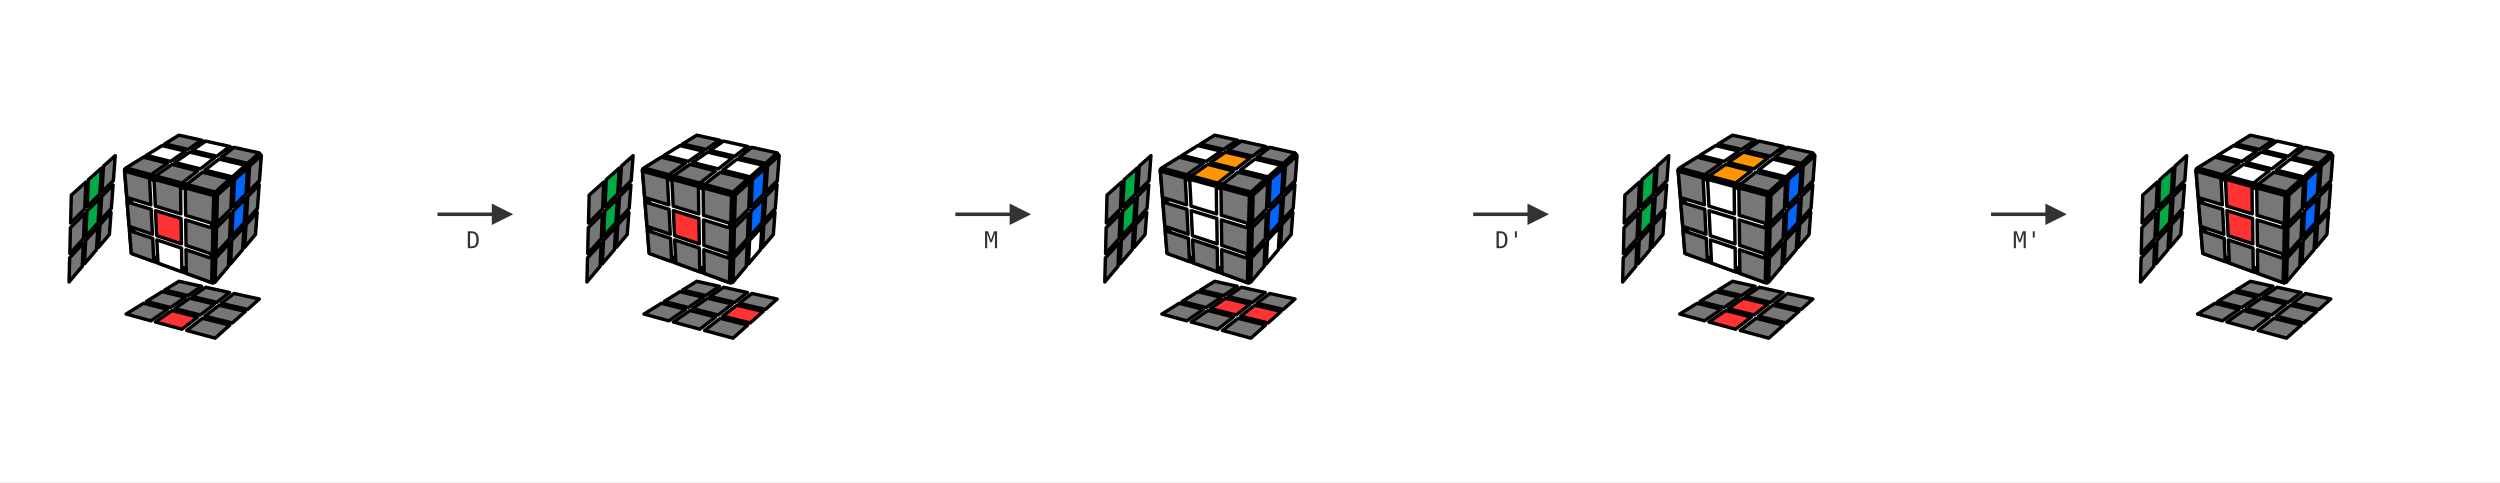
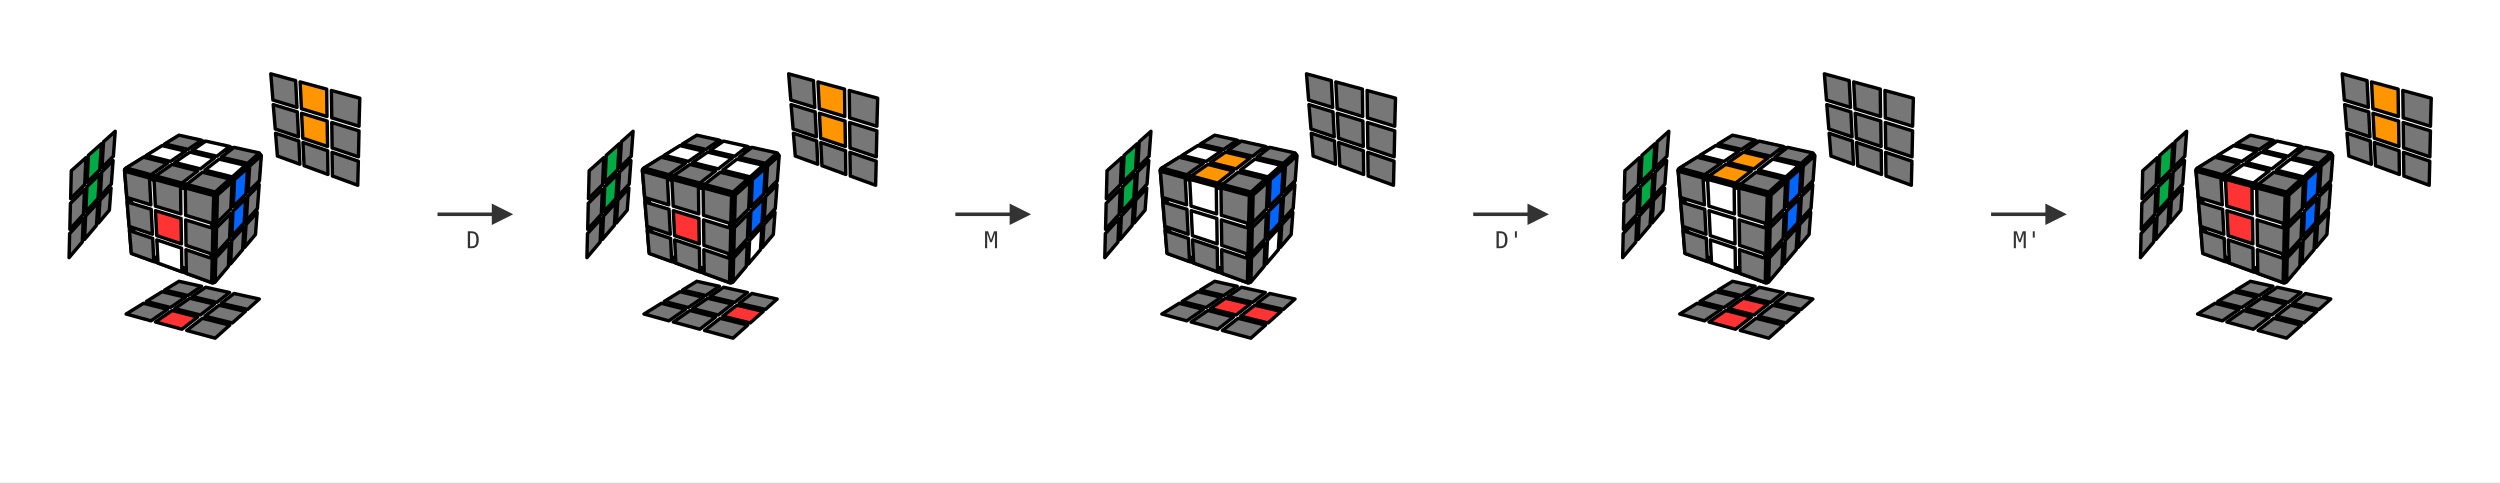
<svg xmlns="http://www.w3.org/2000/svg" width="1400" height="270" viewBox="0 0 1400 270">
  <rect fill="#FFFFFF" x="0" y="0" width="1400" height="270" />
  <defs>
    <marker id="arrow" viewBox="0 0 10 10" refX="8" refY="5" markerWidth="6" markerHeight="6" orient="auto-start-reverse">
      <path d="M 0 0 L 10 5 L 0 10 z" fill="#333333" />
    </marker>
  </defs>
  <g transform="translate(109.0909,114.5455) scale(54.54545)" style="stroke:#000000;stroke-width:0.035;stroke-linejoin:round;stroke-linecap:round">
    <polygon fill="none" stroke="#000000" stroke-width="0.08" points="0.207,-0.103 0.654,-0.502 0.594,0.297 0.185,0.781" />
    <polygon fill="none" stroke="#000000" stroke-width="0.08" points="-0.161,-0.682 0.654,-0.502 0.207,-0.103 -0.699,-0.35" />
    <polygon fill="none" stroke="#000000" stroke-width="0.08" points="-0.699,-0.35 0.207,-0.103 0.185,0.781 -0.63,0.484" />
    <polygon fill="#777777" stroke="#000000" points="0.232,-0.097 0.382,-0.231 0.37,0.045 0.225,0.19" />
    <polygon fill="#0066FF" stroke="#000000" points="0.407,-0.255 0.541,-0.374 0.525,-0.108 0.395,0.022" />
    <polygon fill="#777777" stroke="#000000" points="0.563,-0.395 0.683,-0.502 0.664,-0.246 0.547,-0.129" />
    <polygon fill="#777777" stroke="#000000" points="0.223,0.238 0.368,0.093 0.357,0.35 0.217,0.504" />
    <polygon fill="#0066FF" stroke="#000000" points="0.392,0.068 0.522,-0.061 0.507,0.187 0.381,0.325" />
    <polygon fill="#777777" stroke="#000000" points="0.544,-0.084 0.661,-0.201 0.643,0.04 0.529,0.165" />
    <polygon fill="#777777" stroke="#000000" points="0.215,0.548 0.355,0.395 0.345,0.634 0.209,0.795" />
    <polygon fill="#777777" stroke="#000000" points="0.379,0.368 0.505,0.23 0.491,0.463 0.368,0.608" />
    <polygon fill="#777777" stroke="#000000" points="0.526,0.206 0.64,0.081 0.623,0.307 0.512,0.439" />
    <polygon fill="#777777" stroke="#000000" points="-0.163,-0.712 0.069,-0.661 -0.07,-0.566 -0.309,-0.622" />
    <polygon fill="#FFFFFF" stroke="#000000" points="0.112,-0.651 0.357,-0.597 0.227,-0.496 -0.027,-0.556" />
    <polygon fill="#777777" stroke="#000000" points="0.403,-0.587 0.662,-0.53 0.542,-0.423 0.272,-0.486" />
    <polygon fill="#FFFFFF" stroke="#000000" points="-0.336,-0.605 -0.096,-0.548 -0.25,-0.443 -0.497,-0.505" />
    <polygon fill="#FFFFFF" stroke="#000000" points="-0.052,-0.538 0.202,-0.478 0.057,-0.366 -0.206,-0.432" />
    <polygon fill="#FFFFFF" stroke="#000000" points="0.249,-0.466 0.519,-0.403 0.385,-0.284 0.104,-0.354" />
    <polygon fill="#777777" stroke="#000000" points="-0.527,-0.486 -0.279,-0.424 -0.45,-0.306 -0.705,-0.376" />
    <polygon fill="#777777" stroke="#000000" points="-0.233,-0.412 0.03,-0.345 -0.132,-0.22 -0.404,-0.294" />
    <polygon fill="#777777" stroke="#000000" points="0.078,-0.332 0.359,-0.262 0.209,-0.128 -0.083,-0.207" />
    <polygon fill="#777777" stroke="#000000" points="-0.72,-0.342 -0.465,-0.272 -0.451,0.003 -0.698,-0.073" />
    <polygon fill="#777777" stroke="#000000" points="-0.419,-0.259 -0.146,-0.185 -0.143,0.096 -0.405,0.016" />
    <polygon fill="#777777" stroke="#000000" points="-0.098,-0.171 0.194,-0.092 0.186,0.196 -0.094,0.11" />
    <polygon fill="#777777" stroke="#000000" points="-0.695,-0.026 -0.448,0.049 -0.435,0.305 -0.674,0.224" />
    <polygon fill="#FF3333" stroke="#000000" points="-0.404,0.063 -0.141,0.143 -0.137,0.404 -0.391,0.319" />
    <polygon fill="#777777" stroke="#000000" points="-0.094,0.158 0.186,0.244 0.18,0.51 -0.09,0.419" />
    <polygon fill="#777777" stroke="#000000" points="-0.671,0.268 -0.432,0.348 -0.421,0.586 -0.652,0.502" />
    <polygon fill="#FFFFFF" stroke="#000000" points="-0.39,0.363 -0.136,0.448 -0.133,0.691 -0.378,0.601" />
    <polygon fill="#777777" stroke="#000000" points="-0.091,0.464 0.179,0.555 0.173,0.802 -0.087,0.707" />
-     <polygon fill="#777777" stroke="#000000" points="-1.268,-0.097 -1.118,-0.231 -1.13,0.045 -1.275,0.19" />
-     <polygon fill="#00AA44" stroke="#000000" points="-1.093,-0.255 -0.959,-0.374 -0.975,-0.108 -1.105,0.022" />
-     <polygon fill="#777777" stroke="#000000" points="-0.937,-0.395 -0.817,-0.502 -0.836,-0.246 -0.953,-0.129" />
-     <polygon fill="#777777" stroke="#000000" points="-1.277,0.238 -1.132,0.093 -1.143,0.35 -1.283,0.504" />
-     <polygon fill="#00AA44" stroke="#000000" points="-1.108,0.068 -0.978,-0.061 -0.993,0.187 -1.119,0.325" />
-     <polygon fill="#777777" stroke="#000000" points="-0.956,-0.084 -0.839,-0.201 -0.857,0.04 -0.971,0.165" />
-     <polygon fill="#777777" stroke="#000000" points="-1.285,0.548 -1.145,0.395 -1.155,0.634 -1.291,0.795" />
-     <polygon fill="#777777" stroke="#000000" points="-1.121,0.368 -0.995,0.23 -1.009,0.463 -1.132,0.608" />
-     <polygon fill="#777777" stroke="#000000" points="-0.974,0.206 -0.86,0.081 -0.877,0.307 -0.988,0.439" />
+     <polygon fill="#777777" stroke="#000000" points="-1.268,-0.347 -1.118,-0.481 -1.13,-0.205 -1.275,-0.06" />
+     <polygon fill="#00AA44" stroke="#000000" points="-1.093,-0.505 -0.959,-0.624 -0.975,-0.358 -1.105,-0.228" />
+     <polygon fill="#777777" stroke="#000000" points="-0.937,-0.645 -0.817,-0.752 -0.836,-0.496 -0.953,-0.379" />
+     <polygon fill="#777777" stroke="#000000" points="-1.277,-0.012 -1.132,-0.157 -1.143,0.1 -1.283,0.254" />
+     <polygon fill="#00AA44" stroke="#000000" points="-1.108,-0.182 -0.978,-0.311 -0.993,-0.063 -1.119,0.075" />
+     <polygon fill="#777777" stroke="#000000" points="-0.956,-0.334 -0.839,-0.451 -0.857,-0.21 -0.971,-0.085" />
+     <polygon fill="#777777" stroke="#000000" points="-1.285,0.298 -1.145,0.145 -1.155,0.384 -1.291,0.545" />
+     <polygon fill="#777777" stroke="#000000" points="-1.121,0.118 -0.995,-0.02 -1.009,0.213 -1.132,0.358" />
+     <polygon fill="#777777" stroke="#000000" points="-0.974,-0.044 -0.86,-0.169 -0.877,0.057 -0.988,0.189" />
    <polygon fill="#777777" stroke="#000000" points="-0.163,0.788 0.069,0.839 -0.07,0.934 -0.309,0.878" />
    <polygon fill="#777777" stroke="#000000" points="0.112,0.849 0.357,0.903 0.227,1.004 -0.027,0.944" />
    <polygon fill="#777777" stroke="#000000" points="0.403,0.913 0.662,0.97 0.542,1.077 0.272,1.014" />
    <polygon fill="#777777" stroke="#000000" points="-0.336,0.895 -0.096,0.952 -0.25,1.057 -0.497,0.995" />
    <polygon fill="#777777" stroke="#000000" points="-0.052,0.962 0.202,1.022 0.057,1.134 -0.206,1.068" />
    <polygon fill="#777777" stroke="#000000" points="0.249,1.034 0.519,1.097 0.385,1.216 0.104,1.146" />
    <polygon fill="#777777" stroke="#000000" points="-0.527,1.014 -0.279,1.076 -0.45,1.194 -0.705,1.124" />
    <polygon fill="#FF3333" stroke="#000000" points="-0.233,1.088 0.03,1.155 -0.132,1.28 -0.404,1.206" />
    <polygon fill="#777777" stroke="#000000" points="0.078,1.168 0.359,1.238 0.209,1.372 -0.083,1.293" />
+     <polygon fill="#777777" stroke="#000000" points="0.78,-1.342 1.035,-1.272 1.049,-0.997 0.802,-1.073" />
+     <polygon fill="#FF9500" stroke="#000000" points="1.081,-1.259 1.354,-1.185 1.357,-0.904 1.095,-0.984" />
+     <polygon fill="#777777" stroke="#000000" points="1.402,-1.171 1.694,-1.092 1.686,-0.804 1.406,-0.89" />
+     <polygon fill="#777777" stroke="#000000" points="0.805,-1.026 1.052,-0.951 1.065,-0.695 0.826,-0.776" />
+     <polygon fill="#FF9500" stroke="#000000" points="1.096,-0.937 1.359,-0.857 1.363,-0.596 1.109,-0.681" />
+     <polygon fill="#777777" stroke="#000000" points="1.406,-0.842 1.686,-0.756 1.68,-0.49 1.41,-0.581" />
+     <polygon fill="#777777" stroke="#000000" points="0.829,-0.732 1.068,-0.652 1.079,-0.414 0.848,-0.498" />
+     <polygon fill="#777777" stroke="#000000" points="1.11,-0.637 1.364,-0.552 1.367,-0.309 1.122,-0.399" />
+     <polygon fill="#777777" stroke="#000000" points="1.409,-0.536 1.679,-0.445 1.673,-0.198 1.413,-0.293" />
  </g>
  <line x1="245" y1="120.0" x2="285" y2="120.0" stroke="#333333" stroke-width="2" marker-end="url(#arrow)" />
  <text x="265.0" y="139.0" text-anchor="middle" font-family="monospace" font-size="13" fill="#333333">D</text>
  <g transform="translate(399.0909,114.5455) scale(54.54545)" style="stroke:#000000;stroke-width:0.035;stroke-linejoin:round;stroke-linecap:round">
    <polygon fill="none" stroke="#000000" stroke-width="0.08" points="0.207,-0.103 0.654,-0.502 0.594,0.297 0.185,0.781" />
    <polygon fill="none" stroke="#000000" stroke-width="0.08" points="-0.161,-0.682 0.654,-0.502 0.207,-0.103 -0.699,-0.35" />
    <polygon fill="none" stroke="#000000" stroke-width="0.08" points="-0.699,-0.35 0.207,-0.103 0.185,0.781 -0.63,0.484" />
    <polygon fill="#777777" stroke="#000000" points="0.232,-0.097 0.382,-0.231 0.37,0.045 0.225,0.19" />
    <polygon fill="#0066FF" stroke="#000000" points="0.407,-0.255 0.541,-0.374 0.525,-0.108 0.395,0.022" />
    <polygon fill="#777777" stroke="#000000" points="0.563,-0.395 0.683,-0.502 0.664,-0.246 0.547,-0.129" />
    <polygon fill="#777777" stroke="#000000" points="0.223,0.238 0.368,0.093 0.357,0.35 0.217,0.504" />
    <polygon fill="#0066FF" stroke="#000000" points="0.392,0.068 0.522,-0.061 0.507,0.187 0.381,0.325" />
    <polygon fill="#777777" stroke="#000000" points="0.544,-0.084 0.661,-0.201 0.643,0.04 0.529,0.165" />
    <polygon fill="#777777" stroke="#000000" points="0.215,0.548 0.355,0.395 0.345,0.634 0.209,0.795" />
    <polygon fill="#FFFFFF" stroke="#000000" points="0.379,0.368 0.505,0.23 0.491,0.463 0.368,0.608" />
    <polygon fill="#777777" stroke="#000000" points="0.526,0.206 0.64,0.081 0.623,0.307 0.512,0.439" />
    <polygon fill="#777777" stroke="#000000" points="-0.163,-0.712 0.069,-0.661 -0.07,-0.566 -0.309,-0.622" />
    <polygon fill="#FFFFFF" stroke="#000000" points="0.112,-0.651 0.357,-0.597 0.227,-0.496 -0.027,-0.556" />
    <polygon fill="#777777" stroke="#000000" points="0.403,-0.587 0.662,-0.53 0.542,-0.423 0.272,-0.486" />
    <polygon fill="#FFFFFF" stroke="#000000" points="-0.336,-0.605 -0.096,-0.548 -0.25,-0.443 -0.497,-0.505" />
    <polygon fill="#FFFFFF" stroke="#000000" points="-0.052,-0.538 0.202,-0.478 0.057,-0.366 -0.206,-0.432" />
    <polygon fill="#FFFFFF" stroke="#000000" points="0.249,-0.466 0.519,-0.403 0.385,-0.284 0.104,-0.354" />
    <polygon fill="#777777" stroke="#000000" points="-0.527,-0.486 -0.279,-0.424 -0.45,-0.306 -0.705,-0.376" />
    <polygon fill="#777777" stroke="#000000" points="-0.233,-0.412 0.03,-0.345 -0.132,-0.22 -0.404,-0.294" />
    <polygon fill="#777777" stroke="#000000" points="0.078,-0.332 0.359,-0.262 0.209,-0.128 -0.083,-0.207" />
    <polygon fill="#777777" stroke="#000000" points="-0.72,-0.342 -0.465,-0.272 -0.451,0.003 -0.698,-0.073" />
    <polygon fill="#777777" stroke="#000000" points="-0.419,-0.259 -0.146,-0.185 -0.143,0.096 -0.405,0.016" />
    <polygon fill="#777777" stroke="#000000" points="-0.098,-0.171 0.194,-0.092 0.186,0.196 -0.094,0.11" />
    <polygon fill="#777777" stroke="#000000" points="-0.695,-0.026 -0.448,0.049 -0.435,0.305 -0.674,0.224" />
    <polygon fill="#FF3333" stroke="#000000" points="-0.404,0.063 -0.141,0.143 -0.137,0.404 -0.391,0.319" />
    <polygon fill="#777777" stroke="#000000" points="-0.094,0.158 0.186,0.244 0.18,0.51 -0.09,0.419" />
    <polygon fill="#777777" stroke="#000000" points="-0.671,0.268 -0.432,0.348 -0.421,0.586 -0.652,0.502" />
    <polygon fill="#777777" stroke="#000000" points="-0.39,0.363 -0.136,0.448 -0.133,0.691 -0.378,0.601" />
    <polygon fill="#777777" stroke="#000000" points="-0.091,0.464 0.179,0.555 0.173,0.802 -0.087,0.707" />
-     <polygon fill="#777777" stroke="#000000" points="-1.268,-0.097 -1.118,-0.231 -1.13,0.045 -1.275,0.19" />
-     <polygon fill="#00AA44" stroke="#000000" points="-1.093,-0.255 -0.959,-0.374 -0.975,-0.108 -1.105,0.022" />
-     <polygon fill="#777777" stroke="#000000" points="-0.937,-0.395 -0.817,-0.502 -0.836,-0.246 -0.953,-0.129" />
-     <polygon fill="#777777" stroke="#000000" points="-1.277,0.238 -1.132,0.093 -1.143,0.35 -1.283,0.504" />
-     <polygon fill="#00AA44" stroke="#000000" points="-1.108,0.068 -0.978,-0.061 -0.993,0.187 -1.119,0.325" />
-     <polygon fill="#777777" stroke="#000000" points="-0.956,-0.084 -0.839,-0.201 -0.857,0.04 -0.971,0.165" />
-     <polygon fill="#777777" stroke="#000000" points="-1.285,0.548 -1.145,0.395 -1.155,0.634 -1.291,0.795" />
-     <polygon fill="#777777" stroke="#000000" points="-1.121,0.368 -0.995,0.23 -1.009,0.463 -1.132,0.608" />
-     <polygon fill="#777777" stroke="#000000" points="-0.974,0.206 -0.86,0.081 -0.877,0.307 -0.988,0.439" />
+     <polygon fill="#777777" stroke="#000000" points="-1.268,-0.347 -1.118,-0.481 -1.13,-0.205 -1.275,-0.06" />
+     <polygon fill="#00AA44" stroke="#000000" points="-1.093,-0.505 -0.959,-0.624 -0.975,-0.358 -1.105,-0.228" />
+     <polygon fill="#777777" stroke="#000000" points="-0.937,-0.645 -0.817,-0.752 -0.836,-0.496 -0.953,-0.379" />
+     <polygon fill="#777777" stroke="#000000" points="-1.277,-0.012 -1.132,-0.157 -1.143,0.1 -1.283,0.254" />
+     <polygon fill="#00AA44" stroke="#000000" points="-1.108,-0.182 -0.978,-0.311 -0.993,-0.063 -1.119,0.075" />
+     <polygon fill="#777777" stroke="#000000" points="-0.956,-0.334 -0.839,-0.451 -0.857,-0.21 -0.971,-0.085" />
+     <polygon fill="#777777" stroke="#000000" points="-1.285,0.298 -1.145,0.145 -1.155,0.384 -1.291,0.545" />
+     <polygon fill="#777777" stroke="#000000" points="-1.121,0.118 -0.995,-0.02 -1.009,0.213 -1.132,0.358" />
+     <polygon fill="#777777" stroke="#000000" points="-0.974,-0.044 -0.86,-0.169 -0.877,0.057 -0.988,0.189" />
    <polygon fill="#777777" stroke="#000000" points="-0.163,0.788 0.069,0.839 -0.07,0.934 -0.309,0.878" />
    <polygon fill="#777777" stroke="#000000" points="0.112,0.849 0.357,0.903 0.227,1.004 -0.027,0.944" />
    <polygon fill="#777777" stroke="#000000" points="0.403,0.913 0.662,0.97 0.542,1.077 0.272,1.014" />
    <polygon fill="#777777" stroke="#000000" points="-0.336,0.895 -0.096,0.952 -0.25,1.057 -0.497,0.995" />
    <polygon fill="#777777" stroke="#000000" points="-0.052,0.962 0.202,1.022 0.057,1.134 -0.206,1.068" />
    <polygon fill="#FF3333" stroke="#000000" points="0.249,1.034 0.519,1.097 0.385,1.216 0.104,1.146" />
    <polygon fill="#777777" stroke="#000000" points="-0.527,1.014 -0.279,1.076 -0.45,1.194 -0.705,1.124" />
    <polygon fill="#777777" stroke="#000000" points="-0.233,1.088 0.03,1.155 -0.132,1.28 -0.404,1.206" />
    <polygon fill="#777777" stroke="#000000" points="0.078,1.168 0.359,1.238 0.209,1.372 -0.083,1.293" />
+     <polygon fill="#777777" stroke="#000000" points="0.78,-1.342 1.035,-1.272 1.049,-0.997 0.802,-1.073" />
+     <polygon fill="#FF9500" stroke="#000000" points="1.081,-1.259 1.354,-1.185 1.357,-0.904 1.095,-0.984" />
+     <polygon fill="#777777" stroke="#000000" points="1.402,-1.171 1.694,-1.092 1.686,-0.804 1.406,-0.89" />
+     <polygon fill="#777777" stroke="#000000" points="0.805,-1.026 1.052,-0.951 1.065,-0.695 0.826,-0.776" />
+     <polygon fill="#FF9500" stroke="#000000" points="1.096,-0.937 1.359,-0.857 1.363,-0.596 1.109,-0.681" />
+     <polygon fill="#777777" stroke="#000000" points="1.406,-0.842 1.686,-0.756 1.68,-0.49 1.41,-0.581" />
+     <polygon fill="#777777" stroke="#000000" points="0.829,-0.732 1.068,-0.652 1.079,-0.414 0.848,-0.498" />
+     <polygon fill="#777777" stroke="#000000" points="1.11,-0.637 1.364,-0.552 1.367,-0.309 1.122,-0.399" />
+     <polygon fill="#777777" stroke="#000000" points="1.409,-0.536 1.679,-0.445 1.673,-0.198 1.413,-0.293" />
  </g>
  <line x1="535" y1="120.0" x2="575" y2="120.0" stroke="#333333" stroke-width="2" marker-end="url(#arrow)" />
  <text x="555.0" y="139.0" text-anchor="middle" font-family="monospace" font-size="13" fill="#333333">M</text>
  <g transform="translate(689.0909,114.5455) scale(54.54545)" style="stroke:#000000;stroke-width:0.035;stroke-linejoin:round;stroke-linecap:round">
    <polygon fill="none" stroke="#000000" stroke-width="0.08" points="0.207,-0.103 0.654,-0.502 0.594,0.297 0.185,0.781" />
    <polygon fill="none" stroke="#000000" stroke-width="0.08" points="-0.161,-0.682 0.654,-0.502 0.207,-0.103 -0.699,-0.35" />
    <polygon fill="none" stroke="#000000" stroke-width="0.08" points="-0.699,-0.35 0.207,-0.103 0.185,0.781 -0.63,0.484" />
    <polygon fill="#777777" stroke="#000000" points="0.232,-0.097 0.382,-0.231 0.37,0.045 0.225,0.19" />
    <polygon fill="#0066FF" stroke="#000000" points="0.407,-0.255 0.541,-0.374 0.525,-0.108 0.395,0.022" />
    <polygon fill="#777777" stroke="#000000" points="0.563,-0.395 0.683,-0.502 0.664,-0.246 0.547,-0.129" />
    <polygon fill="#777777" stroke="#000000" points="0.223,0.238 0.368,0.093 0.357,0.35 0.217,0.504" />
    <polygon fill="#0066FF" stroke="#000000" points="0.392,0.068 0.522,-0.061 0.507,0.187 0.381,0.325" />
    <polygon fill="#777777" stroke="#000000" points="0.544,-0.084 0.661,-0.201 0.643,0.04 0.529,0.165" />
    <polygon fill="#777777" stroke="#000000" points="0.215,0.548 0.355,0.395 0.345,0.634 0.209,0.795" />
    <polygon fill="#FFFFFF" stroke="#000000" points="0.379,0.368 0.505,0.23 0.491,0.463 0.368,0.608" />
    <polygon fill="#777777" stroke="#000000" points="0.526,0.206 0.64,0.081 0.623,0.307 0.512,0.439" />
    <polygon fill="#777777" stroke="#000000" points="-0.163,-0.712 0.069,-0.661 -0.07,-0.566 -0.309,-0.622" />
    <polygon fill="#777777" stroke="#000000" points="0.112,-0.651 0.357,-0.597 0.227,-0.496 -0.027,-0.556" />
    <polygon fill="#777777" stroke="#000000" points="0.403,-0.587 0.662,-0.53 0.542,-0.423 0.272,-0.486" />
    <polygon fill="#FFFFFF" stroke="#000000" points="-0.336,-0.605 -0.096,-0.548 -0.25,-0.443 -0.497,-0.505" />
    <polygon fill="#FF9500" stroke="#000000" points="-0.052,-0.538 0.202,-0.478 0.057,-0.366 -0.206,-0.432" />
    <polygon fill="#FFFFFF" stroke="#000000" points="0.249,-0.466 0.519,-0.403 0.385,-0.284 0.104,-0.354" />
    <polygon fill="#777777" stroke="#000000" points="-0.527,-0.486 -0.279,-0.424 -0.45,-0.306 -0.705,-0.376" />
    <polygon fill="#FF9500" stroke="#000000" points="-0.233,-0.412 0.03,-0.345 -0.132,-0.22 -0.404,-0.294" />
    <polygon fill="#777777" stroke="#000000" points="0.078,-0.332 0.359,-0.262 0.209,-0.128 -0.083,-0.207" />
    <polygon fill="#777777" stroke="#000000" points="-0.72,-0.342 -0.465,-0.272 -0.451,0.003 -0.698,-0.073" />
    <polygon fill="#FFFFFF" stroke="#000000" points="-0.419,-0.259 -0.146,-0.185 -0.143,0.096 -0.405,0.016" />
    <polygon fill="#777777" stroke="#000000" points="-0.098,-0.171 0.194,-0.092 0.186,0.196 -0.094,0.11" />
    <polygon fill="#777777" stroke="#000000" points="-0.695,-0.026 -0.448,0.049 -0.435,0.305 -0.674,0.224" />
    <polygon fill="#FFFFFF" stroke="#000000" points="-0.404,0.063 -0.141,0.143 -0.137,0.404 -0.391,0.319" />
    <polygon fill="#777777" stroke="#000000" points="-0.094,0.158 0.186,0.244 0.18,0.51 -0.09,0.419" />
    <polygon fill="#777777" stroke="#000000" points="-0.671,0.268 -0.432,0.348 -0.421,0.586 -0.652,0.502" />
    <polygon fill="#777777" stroke="#000000" points="-0.39,0.363 -0.136,0.448 -0.133,0.691 -0.378,0.601" />
    <polygon fill="#777777" stroke="#000000" points="-0.091,0.464 0.179,0.555 0.173,0.802 -0.087,0.707" />
-     <polygon fill="#777777" stroke="#000000" points="-1.268,-0.097 -1.118,-0.231 -1.13,0.045 -1.275,0.19" />
-     <polygon fill="#00AA44" stroke="#000000" points="-1.093,-0.255 -0.959,-0.374 -0.975,-0.108 -1.105,0.022" />
-     <polygon fill="#777777" stroke="#000000" points="-0.937,-0.395 -0.817,-0.502 -0.836,-0.246 -0.953,-0.129" />
-     <polygon fill="#777777" stroke="#000000" points="-1.277,0.238 -1.132,0.093 -1.143,0.35 -1.283,0.504" />
-     <polygon fill="#00AA44" stroke="#000000" points="-1.108,0.068 -0.978,-0.061 -0.993,0.187 -1.119,0.325" />
-     <polygon fill="#777777" stroke="#000000" points="-0.956,-0.084 -0.839,-0.201 -0.857,0.04 -0.971,0.165" />
-     <polygon fill="#777777" stroke="#000000" points="-1.285,0.548 -1.145,0.395 -1.155,0.634 -1.291,0.795" />
-     <polygon fill="#777777" stroke="#000000" points="-1.121,0.368 -0.995,0.23 -1.009,0.463 -1.132,0.608" />
-     <polygon fill="#777777" stroke="#000000" points="-0.974,0.206 -0.86,0.081 -0.877,0.307 -0.988,0.439" />
+     <polygon fill="#777777" stroke="#000000" points="-1.268,-0.347 -1.118,-0.481 -1.13,-0.205 -1.275,-0.06" />
+     <polygon fill="#00AA44" stroke="#000000" points="-1.093,-0.505 -0.959,-0.624 -0.975,-0.358 -1.105,-0.228" />
+     <polygon fill="#777777" stroke="#000000" points="-0.937,-0.645 -0.817,-0.752 -0.836,-0.496 -0.953,-0.379" />
+     <polygon fill="#777777" stroke="#000000" points="-1.277,-0.012 -1.132,-0.157 -1.143,0.1 -1.283,0.254" />
+     <polygon fill="#00AA44" stroke="#000000" points="-1.108,-0.182 -0.978,-0.311 -0.993,-0.063 -1.119,0.075" />
+     <polygon fill="#777777" stroke="#000000" points="-0.956,-0.334 -0.839,-0.451 -0.857,-0.21 -0.971,-0.085" />
+     <polygon fill="#777777" stroke="#000000" points="-1.285,0.298 -1.145,0.145 -1.155,0.384 -1.291,0.545" />
+     <polygon fill="#777777" stroke="#000000" points="-1.121,0.118 -0.995,-0.02 -1.009,0.213 -1.132,0.358" />
+     <polygon fill="#777777" stroke="#000000" points="-0.974,-0.044 -0.86,-0.169 -0.877,0.057 -0.988,0.189" />
    <polygon fill="#777777" stroke="#000000" points="-0.163,0.788 0.069,0.839 -0.07,0.934 -0.309,0.878" />
    <polygon fill="#777777" stroke="#000000" points="0.112,0.849 0.357,0.903 0.227,1.004 -0.027,0.944" />
    <polygon fill="#777777" stroke="#000000" points="0.403,0.913 0.662,0.97 0.542,1.077 0.272,1.014" />
    <polygon fill="#777777" stroke="#000000" points="-0.336,0.895 -0.096,0.952 -0.25,1.057 -0.497,0.995" />
    <polygon fill="#FF3333" stroke="#000000" points="-0.052,0.962 0.202,1.022 0.057,1.134 -0.206,1.068" />
    <polygon fill="#FF3333" stroke="#000000" points="0.249,1.034 0.519,1.097 0.385,1.216 0.104,1.146" />
    <polygon fill="#777777" stroke="#000000" points="-0.527,1.014 -0.279,1.076 -0.45,1.194 -0.705,1.124" />
    <polygon fill="#777777" stroke="#000000" points="-0.233,1.088 0.03,1.155 -0.132,1.28 -0.404,1.206" />
    <polygon fill="#777777" stroke="#000000" points="0.078,1.168 0.359,1.238 0.209,1.372 -0.083,1.293" />
+     <polygon fill="#777777" stroke="#000000" points="0.78,-1.342 1.035,-1.272 1.049,-0.997 0.802,-1.073" />
+     <polygon fill="#777777" stroke="#000000" points="1.081,-1.259 1.354,-1.185 1.357,-0.904 1.095,-0.984" />
+     <polygon fill="#777777" stroke="#000000" points="1.402,-1.171 1.694,-1.092 1.686,-0.804 1.406,-0.89" />
+     <polygon fill="#777777" stroke="#000000" points="0.805,-1.026 1.052,-0.951 1.065,-0.695 0.826,-0.776" />
+     <polygon fill="#777777" stroke="#000000" points="1.096,-0.937 1.359,-0.857 1.363,-0.596 1.109,-0.681" />
+     <polygon fill="#777777" stroke="#000000" points="1.406,-0.842 1.686,-0.756 1.68,-0.49 1.41,-0.581" />
+     <polygon fill="#777777" stroke="#000000" points="0.829,-0.732 1.068,-0.652 1.079,-0.414 0.848,-0.498" />
+     <polygon fill="#777777" stroke="#000000" points="1.11,-0.637 1.364,-0.552 1.367,-0.309 1.122,-0.399" />
+     <polygon fill="#777777" stroke="#000000" points="1.409,-0.536 1.679,-0.445 1.673,-0.198 1.413,-0.293" />
  </g>
  <line x1="825" y1="120.0" x2="865" y2="120.0" stroke="#333333" stroke-width="2" marker-end="url(#arrow)" />
  <text x="845.0" y="139.0" text-anchor="middle" font-family="monospace" font-size="13" fill="#333333">D'</text>
  <g transform="translate(979.0909,114.5455) scale(54.54545)" style="stroke:#000000;stroke-width:0.035;stroke-linejoin:round;stroke-linecap:round">
    <polygon fill="none" stroke="#000000" stroke-width="0.08" points="0.207,-0.103 0.654,-0.502 0.594,0.297 0.185,0.781" />
    <polygon fill="none" stroke="#000000" stroke-width="0.08" points="-0.161,-0.682 0.654,-0.502 0.207,-0.103 -0.699,-0.35" />
    <polygon fill="none" stroke="#000000" stroke-width="0.08" points="-0.699,-0.35 0.207,-0.103 0.185,0.781 -0.63,0.484" />
    <polygon fill="#777777" stroke="#000000" points="0.232,-0.097 0.382,-0.231 0.37,0.045 0.225,0.19" />
    <polygon fill="#0066FF" stroke="#000000" points="0.407,-0.255 0.541,-0.374 0.525,-0.108 0.395,0.022" />
    <polygon fill="#777777" stroke="#000000" points="0.563,-0.395 0.683,-0.502 0.664,-0.246 0.547,-0.129" />
    <polygon fill="#777777" stroke="#000000" points="0.223,0.238 0.368,0.093 0.357,0.35 0.217,0.504" />
    <polygon fill="#0066FF" stroke="#000000" points="0.392,0.068 0.522,-0.061 0.507,0.187 0.381,0.325" />
    <polygon fill="#777777" stroke="#000000" points="0.544,-0.084 0.661,-0.201 0.643,0.04 0.529,0.165" />
    <polygon fill="#777777" stroke="#000000" points="0.215,0.548 0.355,0.395 0.345,0.634 0.209,0.795" />
    <polygon fill="#777777" stroke="#000000" points="0.379,0.368 0.505,0.23 0.491,0.463 0.368,0.608" />
    <polygon fill="#777777" stroke="#000000" points="0.526,0.206 0.64,0.081 0.623,0.307 0.512,0.439" />
    <polygon fill="#777777" stroke="#000000" points="-0.163,-0.712 0.069,-0.661 -0.07,-0.566 -0.309,-0.622" />
    <polygon fill="#777777" stroke="#000000" points="0.112,-0.651 0.357,-0.597 0.227,-0.496 -0.027,-0.556" />
    <polygon fill="#777777" stroke="#000000" points="0.403,-0.587 0.662,-0.53 0.542,-0.423 0.272,-0.486" />
    <polygon fill="#FFFFFF" stroke="#000000" points="-0.336,-0.605 -0.096,-0.548 -0.25,-0.443 -0.497,-0.505" />
    <polygon fill="#FF9500" stroke="#000000" points="-0.052,-0.538 0.202,-0.478 0.057,-0.366 -0.206,-0.432" />
    <polygon fill="#FFFFFF" stroke="#000000" points="0.249,-0.466 0.519,-0.403 0.385,-0.284 0.104,-0.354" />
    <polygon fill="#777777" stroke="#000000" points="-0.527,-0.486 -0.279,-0.424 -0.45,-0.306 -0.705,-0.376" />
    <polygon fill="#FF9500" stroke="#000000" points="-0.233,-0.412 0.03,-0.345 -0.132,-0.22 -0.404,-0.294" />
    <polygon fill="#777777" stroke="#000000" points="0.078,-0.332 0.359,-0.262 0.209,-0.128 -0.083,-0.207" />
    <polygon fill="#777777" stroke="#000000" points="-0.72,-0.342 -0.465,-0.272 -0.451,0.003 -0.698,-0.073" />
    <polygon fill="#FFFFFF" stroke="#000000" points="-0.419,-0.259 -0.146,-0.185 -0.143,0.096 -0.405,0.016" />
    <polygon fill="#777777" stroke="#000000" points="-0.098,-0.171 0.194,-0.092 0.186,0.196 -0.094,0.11" />
    <polygon fill="#777777" stroke="#000000" points="-0.695,-0.026 -0.448,0.049 -0.435,0.305 -0.674,0.224" />
    <polygon fill="#FFFFFF" stroke="#000000" points="-0.404,0.063 -0.141,0.143 -0.137,0.404 -0.391,0.319" />
    <polygon fill="#777777" stroke="#000000" points="-0.094,0.158 0.186,0.244 0.18,0.51 -0.09,0.419" />
    <polygon fill="#777777" stroke="#000000" points="-0.671,0.268 -0.432,0.348 -0.421,0.586 -0.652,0.502" />
    <polygon fill="#FFFFFF" stroke="#000000" points="-0.39,0.363 -0.136,0.448 -0.133,0.691 -0.378,0.601" />
    <polygon fill="#777777" stroke="#000000" points="-0.091,0.464 0.179,0.555 0.173,0.802 -0.087,0.707" />
-     <polygon fill="#777777" stroke="#000000" points="-1.268,-0.097 -1.118,-0.231 -1.13,0.045 -1.275,0.19" />
-     <polygon fill="#00AA44" stroke="#000000" points="-1.093,-0.255 -0.959,-0.374 -0.975,-0.108 -1.105,0.022" />
-     <polygon fill="#777777" stroke="#000000" points="-0.937,-0.395 -0.817,-0.502 -0.836,-0.246 -0.953,-0.129" />
-     <polygon fill="#777777" stroke="#000000" points="-1.277,0.238 -1.132,0.093 -1.143,0.35 -1.283,0.504" />
-     <polygon fill="#00AA44" stroke="#000000" points="-1.108,0.068 -0.978,-0.061 -0.993,0.187 -1.119,0.325" />
-     <polygon fill="#777777" stroke="#000000" points="-0.956,-0.084 -0.839,-0.201 -0.857,0.04 -0.971,0.165" />
-     <polygon fill="#777777" stroke="#000000" points="-1.285,0.548 -1.145,0.395 -1.155,0.634 -1.291,0.795" />
-     <polygon fill="#777777" stroke="#000000" points="-1.121,0.368 -0.995,0.23 -1.009,0.463 -1.132,0.608" />
-     <polygon fill="#777777" stroke="#000000" points="-0.974,0.206 -0.86,0.081 -0.877,0.307 -0.988,0.439" />
+     <polygon fill="#777777" stroke="#000000" points="-1.268,-0.347 -1.118,-0.481 -1.13,-0.205 -1.275,-0.06" />
+     <polygon fill="#00AA44" stroke="#000000" points="-1.093,-0.505 -0.959,-0.624 -0.975,-0.358 -1.105,-0.228" />
+     <polygon fill="#777777" stroke="#000000" points="-0.937,-0.645 -0.817,-0.752 -0.836,-0.496 -0.953,-0.379" />
+     <polygon fill="#777777" stroke="#000000" points="-1.277,-0.012 -1.132,-0.157 -1.143,0.1 -1.283,0.254" />
+     <polygon fill="#00AA44" stroke="#000000" points="-1.108,-0.182 -0.978,-0.311 -0.993,-0.063 -1.119,0.075" />
+     <polygon fill="#777777" stroke="#000000" points="-0.956,-0.334 -0.839,-0.451 -0.857,-0.21 -0.971,-0.085" />
+     <polygon fill="#777777" stroke="#000000" points="-1.285,0.298 -1.145,0.145 -1.155,0.384 -1.291,0.545" />
+     <polygon fill="#777777" stroke="#000000" points="-1.121,0.118 -0.995,-0.02 -1.009,0.213 -1.132,0.358" />
+     <polygon fill="#777777" stroke="#000000" points="-0.974,-0.044 -0.86,-0.169 -0.877,0.057 -0.988,0.189" />
    <polygon fill="#777777" stroke="#000000" points="-0.163,0.788 0.069,0.839 -0.07,0.934 -0.309,0.878" />
    <polygon fill="#777777" stroke="#000000" points="0.112,0.849 0.357,0.903 0.227,1.004 -0.027,0.944" />
    <polygon fill="#777777" stroke="#000000" points="0.403,0.913 0.662,0.97 0.542,1.077 0.272,1.014" />
    <polygon fill="#777777" stroke="#000000" points="-0.336,0.895 -0.096,0.952 -0.25,1.057 -0.497,0.995" />
    <polygon fill="#FF3333" stroke="#000000" points="-0.052,0.962 0.202,1.022 0.057,1.134 -0.206,1.068" />
    <polygon fill="#777777" stroke="#000000" points="0.249,1.034 0.519,1.097 0.385,1.216 0.104,1.146" />
    <polygon fill="#777777" stroke="#000000" points="-0.527,1.014 -0.279,1.076 -0.45,1.194 -0.705,1.124" />
    <polygon fill="#FF3333" stroke="#000000" points="-0.233,1.088 0.03,1.155 -0.132,1.28 -0.404,1.206" />
    <polygon fill="#777777" stroke="#000000" points="0.078,1.168 0.359,1.238 0.209,1.372 -0.083,1.293" />
+     <polygon fill="#777777" stroke="#000000" points="0.78,-1.342 1.035,-1.272 1.049,-0.997 0.802,-1.073" />
+     <polygon fill="#777777" stroke="#000000" points="1.081,-1.259 1.354,-1.185 1.357,-0.904 1.095,-0.984" />
+     <polygon fill="#777777" stroke="#000000" points="1.402,-1.171 1.694,-1.092 1.686,-0.804 1.406,-0.89" />
+     <polygon fill="#777777" stroke="#000000" points="0.805,-1.026 1.052,-0.951 1.065,-0.695 0.826,-0.776" />
+     <polygon fill="#777777" stroke="#000000" points="1.096,-0.937 1.359,-0.857 1.363,-0.596 1.109,-0.681" />
+     <polygon fill="#777777" stroke="#000000" points="1.406,-0.842 1.686,-0.756 1.68,-0.49 1.41,-0.581" />
+     <polygon fill="#777777" stroke="#000000" points="0.829,-0.732 1.068,-0.652 1.079,-0.414 0.848,-0.498" />
+     <polygon fill="#777777" stroke="#000000" points="1.11,-0.637 1.364,-0.552 1.367,-0.309 1.122,-0.399" />
+     <polygon fill="#777777" stroke="#000000" points="1.409,-0.536 1.679,-0.445 1.673,-0.198 1.413,-0.293" />
  </g>
  <line x1="1115" y1="120.0" x2="1155" y2="120.0" stroke="#333333" stroke-width="2" marker-end="url(#arrow)" />
  <text x="1135.0" y="139.0" text-anchor="middle" font-family="monospace" font-size="13" fill="#333333">M'</text>
  <g transform="translate(1269.091,114.5455) scale(54.54545)" style="stroke:#000000;stroke-width:0.035;stroke-linejoin:round;stroke-linecap:round">
    <polygon fill="none" stroke="#000000" stroke-width="0.08" points="0.207,-0.103 0.654,-0.502 0.594,0.297 0.185,0.781" />
    <polygon fill="none" stroke="#000000" stroke-width="0.08" points="-0.161,-0.682 0.654,-0.502 0.207,-0.103 -0.699,-0.35" />
    <polygon fill="none" stroke="#000000" stroke-width="0.08" points="-0.699,-0.35 0.207,-0.103 0.185,0.781 -0.63,0.484" />
    <polygon fill="#777777" stroke="#000000" points="0.232,-0.097 0.382,-0.231 0.37,0.045 0.225,0.19" />
    <polygon fill="#0066FF" stroke="#000000" points="0.407,-0.255 0.541,-0.374 0.525,-0.108 0.395,0.022" />
    <polygon fill="#777777" stroke="#000000" points="0.563,-0.395 0.683,-0.502 0.664,-0.246 0.547,-0.129" />
    <polygon fill="#777777" stroke="#000000" points="0.223,0.238 0.368,0.093 0.357,0.35 0.217,0.504" />
    <polygon fill="#0066FF" stroke="#000000" points="0.392,0.068 0.522,-0.061 0.507,0.187 0.381,0.325" />
    <polygon fill="#777777" stroke="#000000" points="0.544,-0.084 0.661,-0.201 0.643,0.04 0.529,0.165" />
    <polygon fill="#777777" stroke="#000000" points="0.215,0.548 0.355,0.395 0.345,0.634 0.209,0.795" />
    <polygon fill="#777777" stroke="#000000" points="0.379,0.368 0.505,0.23 0.491,0.463 0.368,0.608" />
    <polygon fill="#777777" stroke="#000000" points="0.526,0.206 0.64,0.081 0.623,0.307 0.512,0.439" />
    <polygon fill="#777777" stroke="#000000" points="-0.163,-0.712 0.069,-0.661 -0.07,-0.566 -0.309,-0.622" />
    <polygon fill="#FFFFFF" stroke="#000000" points="0.112,-0.651 0.357,-0.597 0.227,-0.496 -0.027,-0.556" />
    <polygon fill="#777777" stroke="#000000" points="0.403,-0.587 0.662,-0.53 0.542,-0.423 0.272,-0.486" />
    <polygon fill="#FFFFFF" stroke="#000000" points="-0.336,-0.605 -0.096,-0.548 -0.25,-0.443 -0.497,-0.505" />
    <polygon fill="#FFFFFF" stroke="#000000" points="-0.052,-0.538 0.202,-0.478 0.057,-0.366 -0.206,-0.432" />
    <polygon fill="#FFFFFF" stroke="#000000" points="0.249,-0.466 0.519,-0.403 0.385,-0.284 0.104,-0.354" />
    <polygon fill="#777777" stroke="#000000" points="-0.527,-0.486 -0.279,-0.424 -0.45,-0.306 -0.705,-0.376" />
    <polygon fill="#FFFFFF" stroke="#000000" points="-0.233,-0.412 0.03,-0.345 -0.132,-0.22 -0.404,-0.294" />
    <polygon fill="#777777" stroke="#000000" points="0.078,-0.332 0.359,-0.262 0.209,-0.128 -0.083,-0.207" />
    <polygon fill="#777777" stroke="#000000" points="-0.72,-0.342 -0.465,-0.272 -0.451,0.003 -0.698,-0.073" />
    <polygon fill="#FF3333" stroke="#000000" points="-0.419,-0.259 -0.146,-0.185 -0.143,0.096 -0.405,0.016" />
    <polygon fill="#777777" stroke="#000000" points="-0.098,-0.171 0.194,-0.092 0.186,0.196 -0.094,0.11" />
    <polygon fill="#777777" stroke="#000000" points="-0.695,-0.026 -0.448,0.049 -0.435,0.305 -0.674,0.224" />
    <polygon fill="#FF3333" stroke="#000000" points="-0.404,0.063 -0.141,0.143 -0.137,0.404 -0.391,0.319" />
    <polygon fill="#777777" stroke="#000000" points="-0.094,0.158 0.186,0.244 0.18,0.51 -0.09,0.419" />
    <polygon fill="#777777" stroke="#000000" points="-0.671,0.268 -0.432,0.348 -0.421,0.586 -0.652,0.502" />
    <polygon fill="#777777" stroke="#000000" points="-0.39,0.363 -0.136,0.448 -0.133,0.691 -0.378,0.601" />
    <polygon fill="#777777" stroke="#000000" points="-0.091,0.464 0.179,0.555 0.173,0.802 -0.087,0.707" />
-     <polygon fill="#777777" stroke="#000000" points="-1.268,-0.097 -1.118,-0.231 -1.13,0.045 -1.275,0.19" />
-     <polygon fill="#00AA44" stroke="#000000" points="-1.093,-0.255 -0.959,-0.374 -0.975,-0.108 -1.105,0.022" />
-     <polygon fill="#777777" stroke="#000000" points="-0.937,-0.395 -0.817,-0.502 -0.836,-0.246 -0.953,-0.129" />
-     <polygon fill="#777777" stroke="#000000" points="-1.277,0.238 -1.132,0.093 -1.143,0.35 -1.283,0.504" />
-     <polygon fill="#00AA44" stroke="#000000" points="-1.108,0.068 -0.978,-0.061 -0.993,0.187 -1.119,0.325" />
-     <polygon fill="#777777" stroke="#000000" points="-0.956,-0.084 -0.839,-0.201 -0.857,0.04 -0.971,0.165" />
-     <polygon fill="#777777" stroke="#000000" points="-1.285,0.548 -1.145,0.395 -1.155,0.634 -1.291,0.795" />
-     <polygon fill="#777777" stroke="#000000" points="-1.121,0.368 -0.995,0.23 -1.009,0.463 -1.132,0.608" />
-     <polygon fill="#777777" stroke="#000000" points="-0.974,0.206 -0.86,0.081 -0.877,0.307 -0.988,0.439" />
+     <polygon fill="#777777" stroke="#000000" points="-1.268,-0.347 -1.118,-0.481 -1.13,-0.205 -1.275,-0.06" />
+     <polygon fill="#00AA44" stroke="#000000" points="-1.093,-0.505 -0.959,-0.624 -0.975,-0.358 -1.105,-0.228" />
+     <polygon fill="#777777" stroke="#000000" points="-0.937,-0.645 -0.817,-0.752 -0.836,-0.496 -0.953,-0.379" />
+     <polygon fill="#777777" stroke="#000000" points="-1.277,-0.012 -1.132,-0.157 -1.143,0.1 -1.283,0.254" />
+     <polygon fill="#00AA44" stroke="#000000" points="-1.108,-0.182 -0.978,-0.311 -0.993,-0.063 -1.119,0.075" />
+     <polygon fill="#777777" stroke="#000000" points="-0.956,-0.334 -0.839,-0.451 -0.857,-0.21 -0.971,-0.085" />
+     <polygon fill="#777777" stroke="#000000" points="-1.285,0.298 -1.145,0.145 -1.155,0.384 -1.291,0.545" />
+     <polygon fill="#777777" stroke="#000000" points="-1.121,0.118 -0.995,-0.02 -1.009,0.213 -1.132,0.358" />
+     <polygon fill="#777777" stroke="#000000" points="-0.974,-0.044 -0.86,-0.169 -0.877,0.057 -0.988,0.189" />
    <polygon fill="#777777" stroke="#000000" points="-0.163,0.788 0.069,0.839 -0.07,0.934 -0.309,0.878" />
    <polygon fill="#777777" stroke="#000000" points="0.112,0.849 0.357,0.903 0.227,1.004 -0.027,0.944" />
    <polygon fill="#777777" stroke="#000000" points="0.403,0.913 0.662,0.97 0.542,1.077 0.272,1.014" />
    <polygon fill="#777777" stroke="#000000" points="-0.336,0.895 -0.096,0.952 -0.25,1.057 -0.497,0.995" />
    <polygon fill="#777777" stroke="#000000" points="-0.052,0.962 0.202,1.022 0.057,1.134 -0.206,1.068" />
    <polygon fill="#777777" stroke="#000000" points="0.249,1.034 0.519,1.097 0.385,1.216 0.104,1.146" />
    <polygon fill="#777777" stroke="#000000" points="-0.527,1.014 -0.279,1.076 -0.45,1.194 -0.705,1.124" />
    <polygon fill="#777777" stroke="#000000" points="-0.233,1.088 0.03,1.155 -0.132,1.28 -0.404,1.206" />
    <polygon fill="#777777" stroke="#000000" points="0.078,1.168 0.359,1.238 0.209,1.372 -0.083,1.293" />
+     <polygon fill="#777777" stroke="#000000" points="0.78,-1.342 1.035,-1.272 1.049,-0.997 0.802,-1.073" />
+     <polygon fill="#FF9500" stroke="#000000" points="1.081,-1.259 1.354,-1.185 1.357,-0.904 1.095,-0.984" />
+     <polygon fill="#777777" stroke="#000000" points="1.402,-1.171 1.694,-1.092 1.686,-0.804 1.406,-0.89" />
+     <polygon fill="#777777" stroke="#000000" points="0.805,-1.026 1.052,-0.951 1.065,-0.695 0.826,-0.776" />
+     <polygon fill="#FF9500" stroke="#000000" points="1.096,-0.937 1.359,-0.857 1.363,-0.596 1.109,-0.681" />
+     <polygon fill="#777777" stroke="#000000" points="1.406,-0.842 1.686,-0.756 1.68,-0.49 1.41,-0.581" />
+     <polygon fill="#777777" stroke="#000000" points="0.829,-0.732 1.068,-0.652 1.079,-0.414 0.848,-0.498" />
+     <polygon fill="#777777" stroke="#000000" points="1.11,-0.637 1.364,-0.552 1.367,-0.309 1.122,-0.399" />
+     <polygon fill="#777777" stroke="#000000" points="1.409,-0.536 1.679,-0.445 1.673,-0.198 1.413,-0.293" />
  </g>
</svg>
